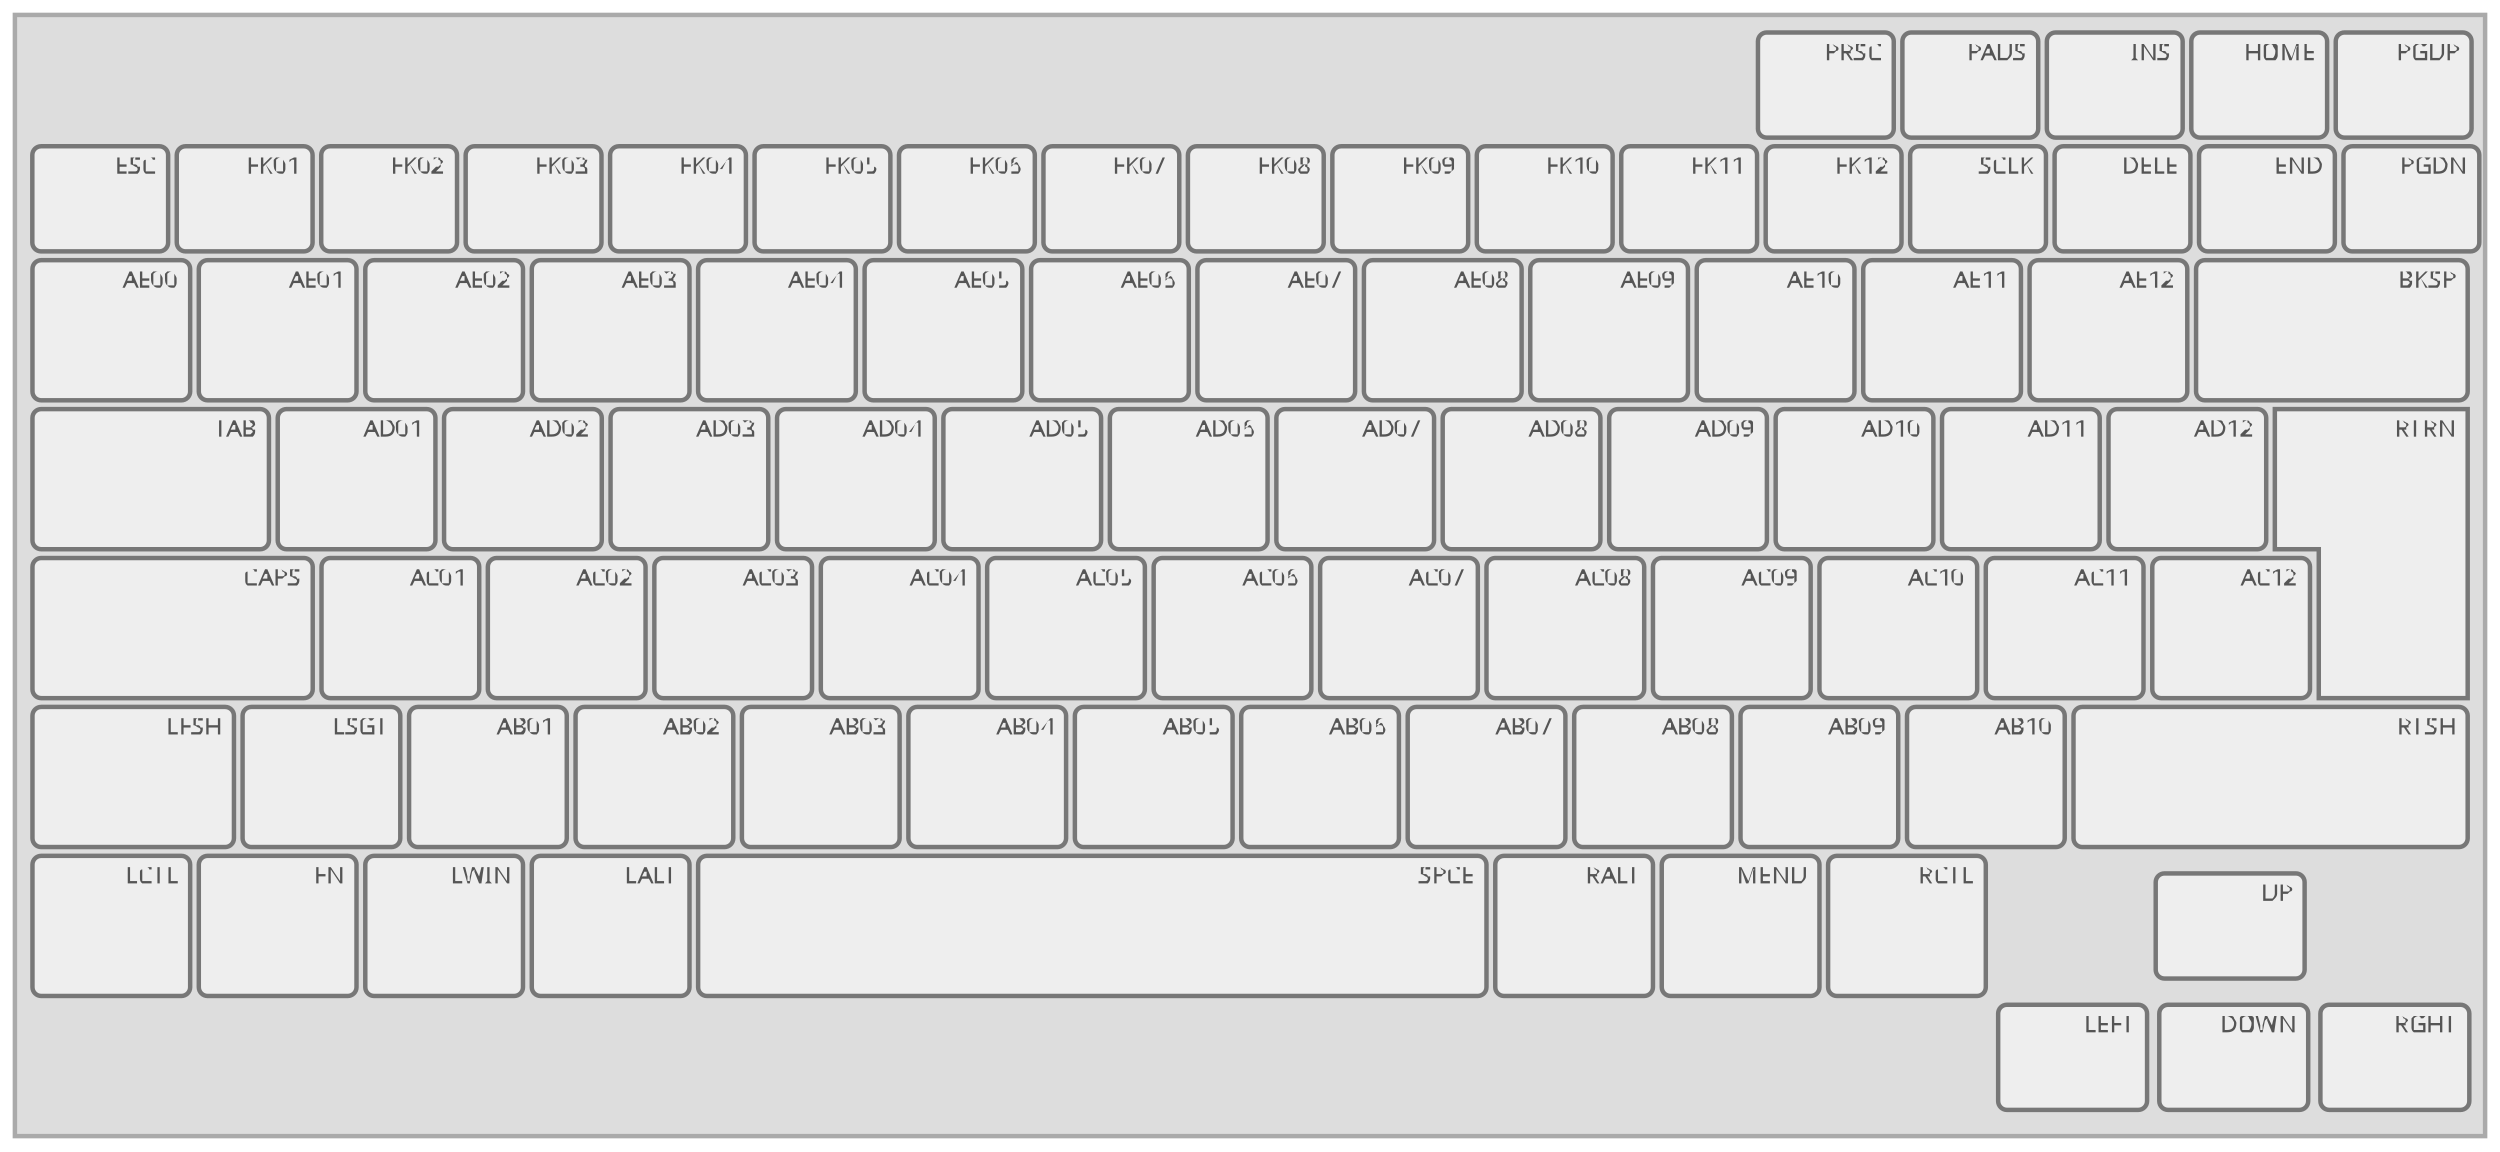
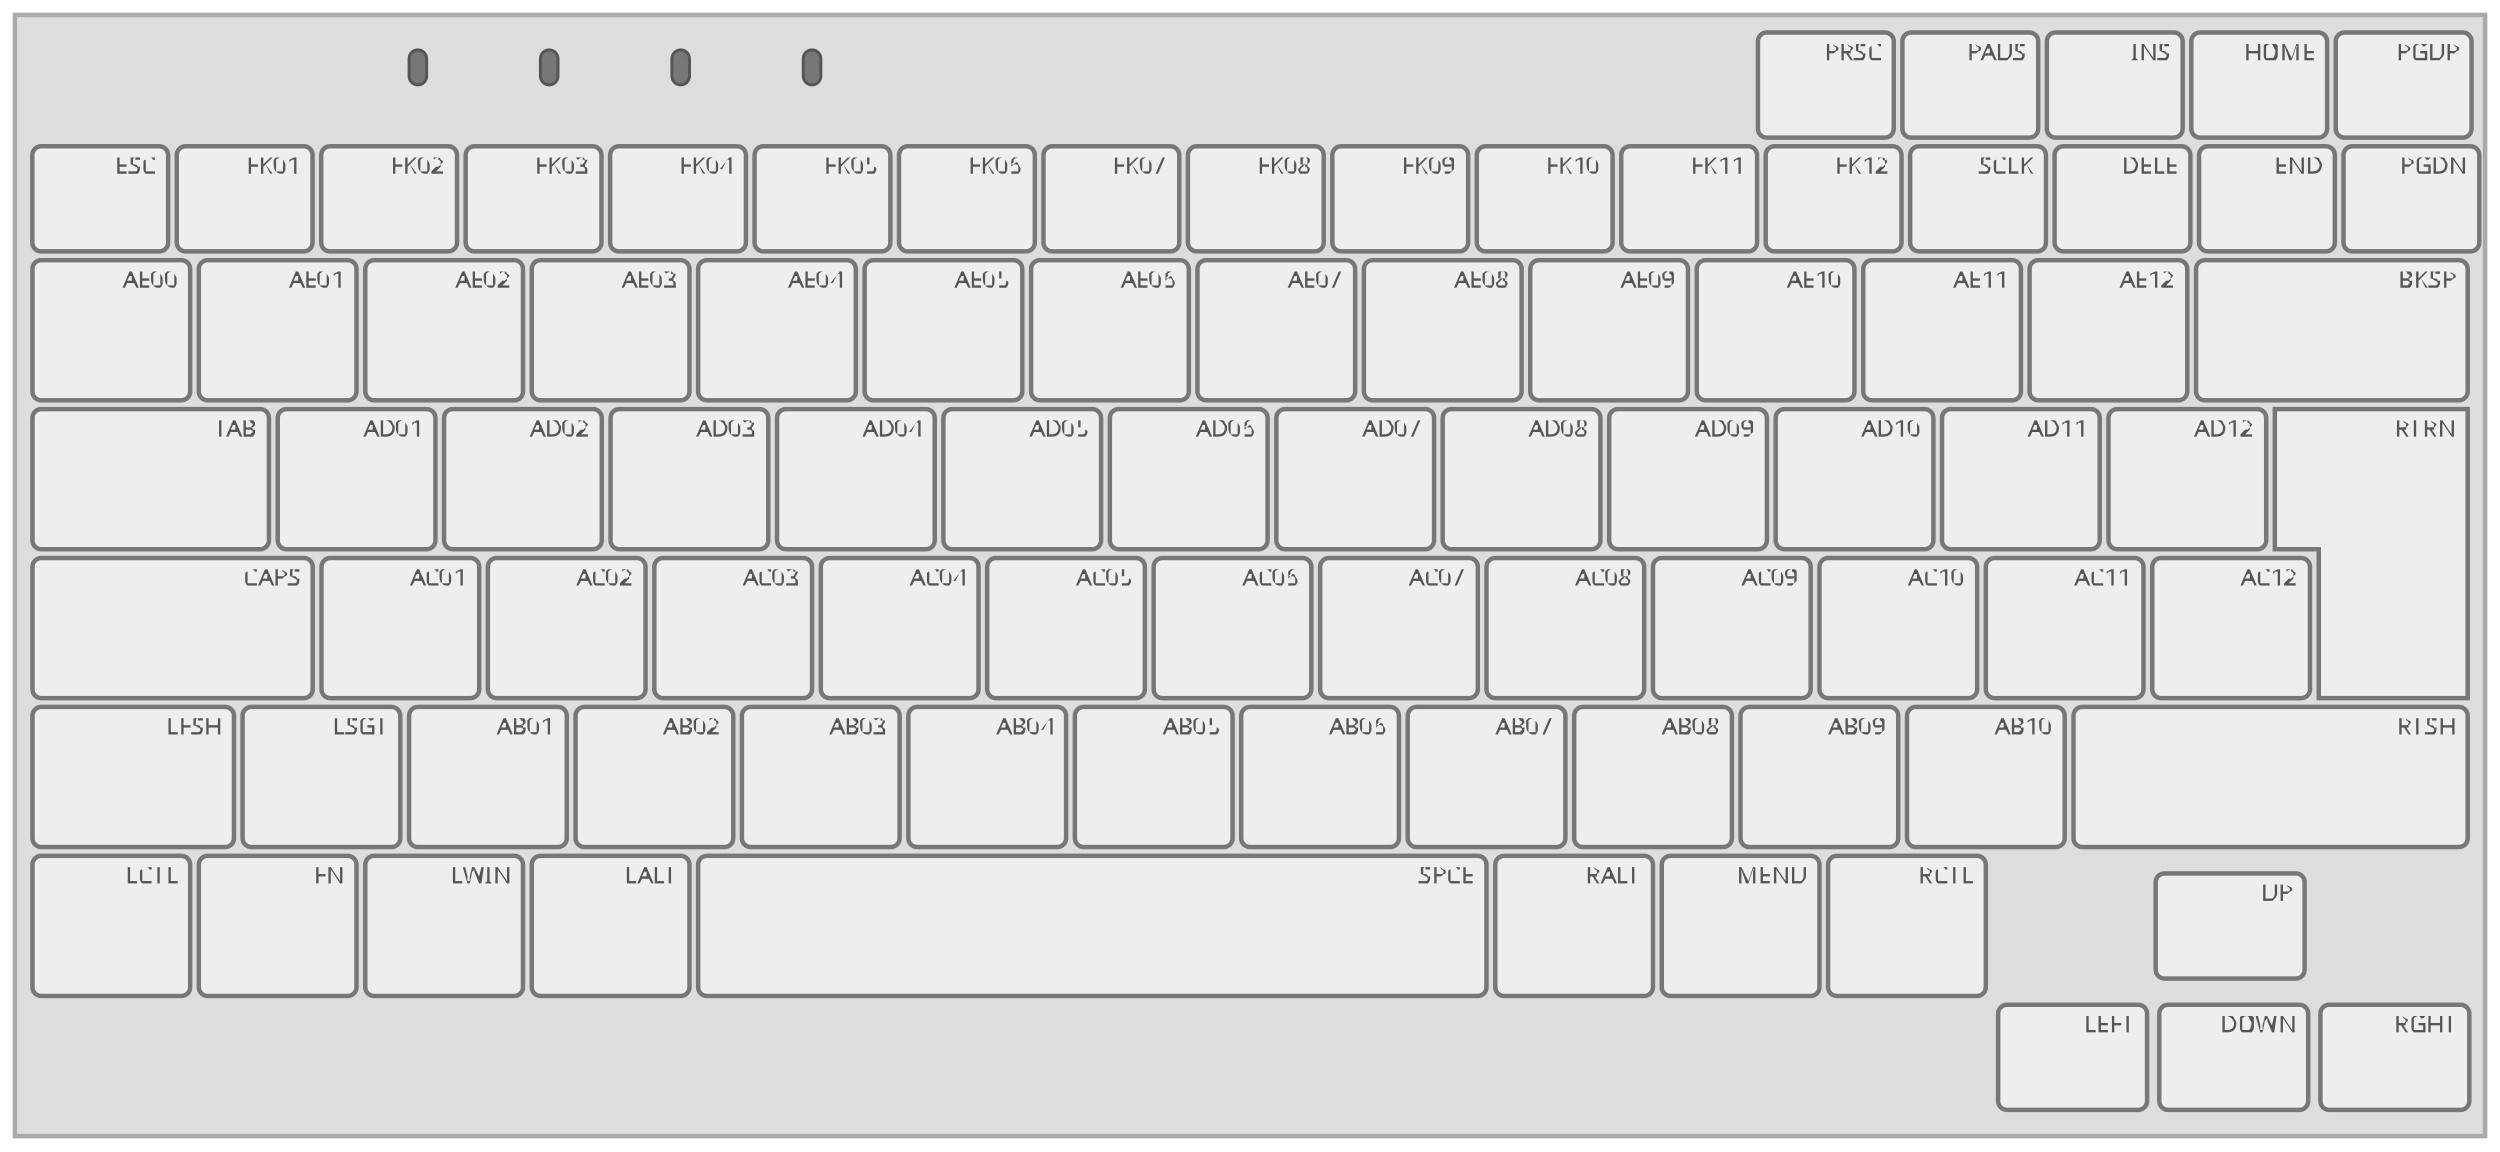
<svg xmlns="http://www.w3.org/2000/svg" width="1007.294" height="463.765" viewBox="-0.1 -0.1 16.788 7.729">
-   <style>.keyboard-frame { fill: var(--doodad-fill, #ddd); stroke: #aaa; stroke-width: 0.03; }.key { fill: var(--key-fill, #eee); stroke: #777; stroke-width: 0.03; }.key-id { fill: var(--key-id-fill, #555); font: 0.16px sans-serif; pointer-events: none; }</style>
+   <style>.keyboard-frame { fill: var(--doodad-fill, #ddd); stroke: #aaa; stroke-width: 0.03; }.key { fill: var(--key-fill, #eee); stroke: #777; stroke-width: 0.03; }.key-id { fill: var(--key-id-fill, #555); font: 0.16px sans-serif; pointer-events: none; }.indicator { fill: var(--indicator-off-fill, #777); stroke: #555; stroke-width: 0.02; }.label { fill: var(--label-fill, #555); font-family: sans-serif; pointer-events: none; }</style>
  <g id="keyboard-geometry">
    <g id="keyboard-decorations">
      <rect class="keyboard-frame" x="0" y="0" width="16.588" height="7.529" />
+       <rect class="indicator" id="indicator-Caps-Lock" x="2.647" y="0.235" width="0.118" height="0.235" rx="0.059" ry="0.059" style="--indicator-off-fill: #1a1a1a" />
+       <rect class="indicator" id="indicator-Num-Lock" x="3.529" y="0.235" width="0.118" height="0.235" rx="0.059" ry="0.059" style="--indicator-off-fill: #1a1a1a" />
+       <rect class="indicator" id="indicator-Scroll-Lock" x="4.412" y="0.235" width="0.118" height="0.235" rx="0.059" ry="0.059" style="--indicator-off-fill: #1a1a1a" />
+       <rect class="indicator" id="indicator-HDDActivity" x="5.294" y="0.235" width="0.118" height="0.235" rx="0.059" ry="0.059" style="--indicator-off-fill: #1a1a1a" />
    </g>
    <g id="keys">
      <g id="key-PRSC" data-key-id="PRSC" data-kbd-keycode="99">
        <rect class="key" x="11.705" y="0.118" width="0.912" height="0.706" rx="0.059" ry="0.059" style="--key-fill: #c4c4c4" />
      </g>
      <g id="key-PAUS" data-key-id="PAUS" data-kbd-keycode="119">
        <rect class="key" x="12.675" y="0.118" width="0.912" height="0.706" rx="0.059" ry="0.059" style="--key-fill: #c4c4c4" />
      </g>
      <g id="key-INS" data-key-id="INS" data-kbd-keycode="110">
        <rect class="key" x="13.645" y="0.118" width="0.912" height="0.706" rx="0.059" ry="0.059" style="--key-fill: #c4c4c4" />
      </g>
      <g id="key-HOME" data-key-id="HOME" data-kbd-keycode="102">
        <rect class="key" x="14.615" y="0.118" width="0.912" height="0.706" rx="0.059" ry="0.059" style="--key-fill: #c4c4c4" />
      </g>
      <g id="key-PGUP" data-key-id="PGUP" data-kbd-keycode="104">
        <rect class="key" x="15.585" y="0.118" width="0.912" height="0.706" rx="0.059" ry="0.059" style="--key-fill: #c4c4c4" />
      </g>
      <g id="key-ESC" data-key-id="ESC" data-kbd-keycode="1">
        <rect class="key" x="0.117" y="0.882" width="0.912" height="0.706" rx="0.059" ry="0.059" style="--key-fill: #c4c4c4" />
      </g>
      <g id="key-FK01" data-key-id="FK01" data-kbd-keycode="59">
        <rect class="key" x="1.087" y="0.882" width="0.912" height="0.706" rx="0.059" ry="0.059" style="--key-fill: #c4c4c4" />
      </g>
      <g id="key-FK02" data-key-id="FK02" data-kbd-keycode="60">
        <rect class="key" x="2.057" y="0.882" width="0.912" height="0.706" rx="0.059" ry="0.059" style="--key-fill: #c4c4c4" />
      </g>
      <g id="key-FK03" data-key-id="FK03" data-kbd-keycode="61">
        <rect class="key" x="3.027" y="0.882" width="0.912" height="0.706" rx="0.059" ry="0.059" style="--key-fill: #c4c4c4" />
      </g>
      <g id="key-FK04" data-key-id="FK04" data-kbd-keycode="62">
        <rect class="key" x="3.997" y="0.882" width="0.912" height="0.706" rx="0.059" ry="0.059" style="--key-fill: #c4c4c4" />
      </g>
      <g id="key-FK05" data-key-id="FK05" data-kbd-keycode="63">
        <rect class="key" x="4.967" y="0.882" width="0.912" height="0.706" rx="0.059" ry="0.059" style="--key-fill: #c4c4c4" />
      </g>
      <g id="key-FK06" data-key-id="FK06" data-kbd-keycode="64">
        <rect class="key" x="5.937" y="0.882" width="0.912" height="0.706" rx="0.059" ry="0.059" style="--key-fill: #c4c4c4" />
      </g>
      <g id="key-FK07" data-key-id="FK07" data-kbd-keycode="65">
        <rect class="key" x="6.907" y="0.882" width="0.912" height="0.706" rx="0.059" ry="0.059" style="--key-fill: #c4c4c4" />
      </g>
      <g id="key-FK08" data-key-id="FK08" data-kbd-keycode="66">
        <rect class="key" x="7.877" y="0.882" width="0.912" height="0.706" rx="0.059" ry="0.059" style="--key-fill: #c4c4c4" />
      </g>
      <g id="key-FK09" data-key-id="FK09" data-kbd-keycode="67">
        <rect class="key" x="8.847" y="0.882" width="0.912" height="0.706" rx="0.059" ry="0.059" style="--key-fill: #c4c4c4" />
      </g>
      <g id="key-FK10" data-key-id="FK10" data-kbd-keycode="68">
        <rect class="key" x="9.817" y="0.882" width="0.912" height="0.706" rx="0.059" ry="0.059" style="--key-fill: #c4c4c4" />
      </g>
      <g id="key-FK11" data-key-id="FK11" data-kbd-keycode="87">
        <rect class="key" x="10.787" y="0.882" width="0.912" height="0.706" rx="0.059" ry="0.059" style="--key-fill: #c4c4c4" />
      </g>
      <g id="key-FK12" data-key-id="FK12" data-kbd-keycode="88">
        <rect class="key" x="11.757" y="0.882" width="0.912" height="0.706" rx="0.059" ry="0.059" style="--key-fill: #c4c4c4" />
      </g>
      <g id="key-SCLK" data-key-id="SCLK" data-kbd-keycode="70">
        <rect class="key" x="12.727" y="0.882" width="0.912" height="0.706" rx="0.059" ry="0.059" style="--key-fill: #c4c4c4" />
      </g>
      <g id="key-DELE" data-key-id="DELE" data-kbd-keycode="111">
        <rect class="key" x="13.697" y="0.882" width="0.912" height="0.706" rx="0.059" ry="0.059" style="--key-fill: #c4c4c4" />
      </g>
      <g id="key-END" data-key-id="END" data-kbd-keycode="107">
        <rect class="key" x="14.667" y="0.882" width="0.912" height="0.706" rx="0.059" ry="0.059" style="--key-fill: #c4c4c4" />
      </g>
      <g id="key-PGDN" data-key-id="PGDN" data-kbd-keycode="109">
        <rect class="key" x="15.637" y="0.882" width="0.912" height="0.706" rx="0.059" ry="0.059" style="--key-fill: #c4c4c4" />
      </g>
      <g id="key-LCTL" data-key-id="LCTL" data-kbd-keycode="29">
        <rect class="key" x="0.118" y="5.647" width="1.059" height="0.941" rx="0.059" ry="0.059" style="--key-fill: #c4c4c4" />
      </g>
      <g id="key-FN" data-key-id="FN" data-kbd-keycode="">
        <rect class="key" x="1.235" y="5.647" width="1.059" height="0.941" rx="0.059" ry="0.059" style="--key-fill: #c4c4c4" />
      </g>
      <g id="key-LWIN" data-key-id="LWIN" data-kbd-keycode="125">
        <rect class="key" x="2.353" y="5.647" width="1.059" height="0.941" rx="0.059" ry="0.059" style="--key-fill: #c4c4c4" />
      </g>
      <g id="key-LALT" data-key-id="LALT" data-kbd-keycode="56">
        <rect class="key" x="3.471" y="5.647" width="1.059" height="0.941" rx="0.059" ry="0.059" style="--key-fill: #c4c4c4" />
      </g>
      <g id="key-SPCE" data-key-id="SPCE" data-kbd-keycode="57">
        <rect class="key" x="4.588" y="5.647" width="5.294" height="0.941" rx="0.059" ry="0.059" style="--key-fill: #c4c4c4" />
      </g>
      <g id="key-RALT" data-key-id="RALT" data-kbd-keycode="100">
        <rect class="key" x="9.941" y="5.647" width="1.059" height="0.941" rx="0.059" ry="0.059" style="--key-fill: #c4c4c4" />
      </g>
      <g id="key-MENU" data-key-id="MENU" data-kbd-keycode="127">
        <rect class="key" x="11.059" y="5.647" width="1.059" height="0.941" rx="0.059" ry="0.059" style="--key-fill: #c4c4c4" />
      </g>
      <g id="key-RCTL" data-key-id="RCTL" data-kbd-keycode="97">
        <rect class="key" x="12.176" y="5.647" width="1.059" height="0.941" rx="0.059" ry="0.059" style="--key-fill: #c4c4c4" />
      </g>
      <g id="key-UP" data-key-id="UP" data-kbd-keycode="103">
        <rect class="key" x="14.376" y="5.765" width="1" height="0.706" rx="0.059" ry="0.059" style="--key-fill: #c4c4c4" />
      </g>
      <g id="key-LEFT" data-key-id="LEFT" data-kbd-keycode="105">
        <rect class="key" x="13.318" y="6.647" width="1" height="0.706" rx="0.059" ry="0.059" style="--key-fill: #c4c4c4" />
      </g>
      <g id="key-DOWN" data-key-id="DOWN" data-kbd-keycode="108">
        <rect class="key" x="14.4" y="6.647" width="1" height="0.706" rx="0.059" ry="0.059" style="--key-fill: #c4c4c4" />
      </g>
      <g id="key-RGHT" data-key-id="RGHT" data-kbd-keycode="106">
        <rect class="key" x="15.482" y="6.647" width="1" height="0.706" rx="0.059" ry="0.059" style="--key-fill: #c4c4c4" />
      </g>
      <g id="key-AE00" data-key-id="AE00" data-kbd-keycode="41">
        <rect class="key" x="0.118" y="1.647" width="1.059" height="0.941" rx="0.059" ry="0.059" style="--key-fill: #c4c4c4" />
      </g>
      <g id="key-AE01" data-key-id="AE01" data-kbd-keycode="2">
        <rect class="key" x="1.235" y="1.647" width="1.059" height="0.941" rx="0.059" ry="0.059" style="--key-fill: #c4c4c4" />
      </g>
      <g id="key-AE02" data-key-id="AE02" data-kbd-keycode="3">
        <rect class="key" x="2.353" y="1.647" width="1.059" height="0.941" rx="0.059" ry="0.059" style="--key-fill: #c4c4c4" />
      </g>
      <g id="key-AE03" data-key-id="AE03" data-kbd-keycode="4">
        <rect class="key" x="3.471" y="1.647" width="1.059" height="0.941" rx="0.059" ry="0.059" style="--key-fill: #c4c4c4" />
      </g>
      <g id="key-AE04" data-key-id="AE04" data-kbd-keycode="5">
        <rect class="key" x="4.588" y="1.647" width="1.059" height="0.941" rx="0.059" ry="0.059" style="--key-fill: #c4c4c4" />
      </g>
      <g id="key-AE05" data-key-id="AE05" data-kbd-keycode="6">
        <rect class="key" x="5.706" y="1.647" width="1.059" height="0.941" rx="0.059" ry="0.059" style="--key-fill: #c4c4c4" />
      </g>
      <g id="key-AE06" data-key-id="AE06" data-kbd-keycode="7">
        <rect class="key" x="6.824" y="1.647" width="1.059" height="0.941" rx="0.059" ry="0.059" style="--key-fill: #c4c4c4" />
      </g>
      <g id="key-AE07" data-key-id="AE07" data-kbd-keycode="8">
        <rect class="key" x="7.941" y="1.647" width="1.059" height="0.941" rx="0.059" ry="0.059" style="--key-fill: #c4c4c4" />
      </g>
      <g id="key-AE08" data-key-id="AE08" data-kbd-keycode="9">
        <rect class="key" x="9.059" y="1.647" width="1.059" height="0.941" rx="0.059" ry="0.059" style="--key-fill: #c4c4c4" />
      </g>
      <g id="key-AE09" data-key-id="AE09" data-kbd-keycode="10">
        <rect class="key" x="10.176" y="1.647" width="1.059" height="0.941" rx="0.059" ry="0.059" style="--key-fill: #c4c4c4" />
      </g>
      <g id="key-AE10" data-key-id="AE10" data-kbd-keycode="11">
        <rect class="key" x="11.294" y="1.647" width="1.059" height="0.941" rx="0.059" ry="0.059" style="--key-fill: #c4c4c4" />
      </g>
      <g id="key-AE11" data-key-id="AE11" data-kbd-keycode="12">
        <rect class="key" x="12.412" y="1.647" width="1.059" height="0.941" rx="0.059" ry="0.059" style="--key-fill: #c4c4c4" />
      </g>
      <g id="key-AE12" data-key-id="AE12" data-kbd-keycode="13">
        <rect class="key" x="13.529" y="1.647" width="1.059" height="0.941" rx="0.059" ry="0.059" style="--key-fill: #c4c4c4" />
      </g>
      <g id="key-BKSP" data-key-id="BKSP" data-kbd-keycode="14">
        <rect class="key" x="14.647" y="1.647" width="1.824" height="0.941" rx="0.059" ry="0.059" style="--key-fill: #c4c4c4" />
      </g>
      <g id="key-TAB" data-key-id="TAB" data-kbd-keycode="15">
        <rect class="key" x="0.118" y="2.647" width="1.588" height="0.941" rx="0.059" ry="0.059" style="--key-fill: #c4c4c4" />
      </g>
      <g id="key-AD01" data-key-id="AD01" data-kbd-keycode="16">
        <rect class="key" x="1.765" y="2.647" width="1.059" height="0.941" rx="0.059" ry="0.059" style="--key-fill: #c4c4c4" />
      </g>
      <g id="key-AD02" data-key-id="AD02" data-kbd-keycode="17">
        <rect class="key" x="2.882" y="2.647" width="1.059" height="0.941" rx="0.059" ry="0.059" style="--key-fill: #c4c4c4" />
      </g>
      <g id="key-AD03" data-key-id="AD03" data-kbd-keycode="18">
        <rect class="key" x="4" y="2.647" width="1.059" height="0.941" rx="0.059" ry="0.059" style="--key-fill: #c4c4c4" />
      </g>
      <g id="key-AD04" data-key-id="AD04" data-kbd-keycode="19">
        <rect class="key" x="5.118" y="2.647" width="1.059" height="0.941" rx="0.059" ry="0.059" style="--key-fill: #c4c4c4" />
      </g>
      <g id="key-AD05" data-key-id="AD05" data-kbd-keycode="20">
        <rect class="key" x="6.235" y="2.647" width="1.059" height="0.941" rx="0.059" ry="0.059" style="--key-fill: #c4c4c4" />
      </g>
      <g id="key-AD06" data-key-id="AD06" data-kbd-keycode="21">
        <rect class="key" x="7.353" y="2.647" width="1.059" height="0.941" rx="0.059" ry="0.059" style="--key-fill: #c4c4c4" />
      </g>
      <g id="key-AD07" data-key-id="AD07" data-kbd-keycode="22">
        <rect class="key" x="8.471" y="2.647" width="1.059" height="0.941" rx="0.059" ry="0.059" style="--key-fill: #c4c4c4" />
      </g>
      <g id="key-AD08" data-key-id="AD08" data-kbd-keycode="23">
        <rect class="key" x="9.588" y="2.647" width="1.059" height="0.941" rx="0.059" ry="0.059" style="--key-fill: #c4c4c4" />
      </g>
      <g id="key-AD09" data-key-id="AD09" data-kbd-keycode="24">
        <rect class="key" x="10.706" y="2.647" width="1.059" height="0.941" rx="0.059" ry="0.059" style="--key-fill: #c4c4c4" />
      </g>
      <g id="key-AD10" data-key-id="AD10" data-kbd-keycode="25">
        <rect class="key" x="11.824" y="2.647" width="1.059" height="0.941" rx="0.059" ry="0.059" style="--key-fill: #c4c4c4" />
      </g>
      <g id="key-AD11" data-key-id="AD11" data-kbd-keycode="26">
        <rect class="key" x="12.941" y="2.647" width="1.059" height="0.941" rx="0.059" ry="0.059" style="--key-fill: #c4c4c4" />
      </g>
      <g id="key-AD12" data-key-id="AD12" data-kbd-keycode="27">
        <rect class="key" x="14.059" y="2.647" width="1.059" height="0.941" rx="0.059" ry="0.059" style="--key-fill: #c4c4c4" />
      </g>
      <g id="key-RTRN" data-key-id="RTRN" data-kbd-keycode="28">
        <polygon class="key" points="16.471,2.647 16.471,4.588 15.471,4.588 15.471,3.588 15.176,3.588 15.176,2.647" style="--key-fill: #c4c4c4" />
      </g>
      <g id="key-CAPS" data-key-id="CAPS" data-kbd-keycode="58">
        <rect class="key" x="0.118" y="3.647" width="1.882" height="0.941" rx="0.059" ry="0.059" style="--key-fill: #c4c4c4" />
      </g>
      <g id="key-AC01" data-key-id="AC01" data-kbd-keycode="30">
        <rect class="key" x="2.059" y="3.647" width="1.059" height="0.941" rx="0.059" ry="0.059" style="--key-fill: #c4c4c4" />
      </g>
      <g id="key-AC02" data-key-id="AC02" data-kbd-keycode="31">
        <rect class="key" x="3.176" y="3.647" width="1.059" height="0.941" rx="0.059" ry="0.059" style="--key-fill: #c4c4c4" />
      </g>
      <g id="key-AC03" data-key-id="AC03" data-kbd-keycode="32">
        <rect class="key" x="4.294" y="3.647" width="1.059" height="0.941" rx="0.059" ry="0.059" style="--key-fill: #c4c4c4" />
      </g>
      <g id="key-AC04" data-key-id="AC04" data-kbd-keycode="33">
        <rect class="key" x="5.412" y="3.647" width="1.059" height="0.941" rx="0.059" ry="0.059" style="--key-fill: #c4c4c4" />
      </g>
      <g id="key-AC05" data-key-id="AC05" data-kbd-keycode="34">
        <rect class="key" x="6.529" y="3.647" width="1.059" height="0.941" rx="0.059" ry="0.059" style="--key-fill: #c4c4c4" />
      </g>
      <g id="key-AC06" data-key-id="AC06" data-kbd-keycode="35">
        <rect class="key" x="7.647" y="3.647" width="1.059" height="0.941" rx="0.059" ry="0.059" style="--key-fill: #c4c4c4" />
      </g>
      <g id="key-AC07" data-key-id="AC07" data-kbd-keycode="36">
        <rect class="key" x="8.765" y="3.647" width="1.059" height="0.941" rx="0.059" ry="0.059" style="--key-fill: #c4c4c4" />
      </g>
      <g id="key-AC08" data-key-id="AC08" data-kbd-keycode="37">
        <rect class="key" x="9.882" y="3.647" width="1.059" height="0.941" rx="0.059" ry="0.059" style="--key-fill: #c4c4c4" />
      </g>
      <g id="key-AC09" data-key-id="AC09" data-kbd-keycode="38">
        <rect class="key" x="11" y="3.647" width="1.059" height="0.941" rx="0.059" ry="0.059" style="--key-fill: #c4c4c4" />
      </g>
      <g id="key-AC10" data-key-id="AC10" data-kbd-keycode="39">
        <rect class="key" x="12.118" y="3.647" width="1.059" height="0.941" rx="0.059" ry="0.059" style="--key-fill: #c4c4c4" />
      </g>
      <g id="key-AC11" data-key-id="AC11" data-kbd-keycode="40">
        <rect class="key" x="13.235" y="3.647" width="1.059" height="0.941" rx="0.059" ry="0.059" style="--key-fill: #c4c4c4" />
      </g>
      <g id="key-AC12" data-key-id="AC12" data-kbd-keycode="43">
        <rect class="key" x="14.353" y="3.647" width="1.059" height="0.941" rx="0.059" ry="0.059" style="--key-fill: #c4c4c4" />
      </g>
      <g id="key-LFSH" data-key-id="LFSH" data-kbd-keycode="42">
        <rect class="key" x="0.118" y="4.647" width="1.353" height="0.941" rx="0.059" ry="0.059" style="--key-fill: #c4c4c4" />
      </g>
      <g id="key-LSGT" data-key-id="LSGT" data-kbd-keycode="86">
        <rect class="key" x="1.529" y="4.647" width="1.059" height="0.941" rx="0.059" ry="0.059" style="--key-fill: #c4c4c4" />
      </g>
      <g id="key-AB01" data-key-id="AB01" data-kbd-keycode="44">
        <rect class="key" x="2.647" y="4.647" width="1.059" height="0.941" rx="0.059" ry="0.059" style="--key-fill: #c4c4c4" />
      </g>
      <g id="key-AB02" data-key-id="AB02" data-kbd-keycode="45">
        <rect class="key" x="3.765" y="4.647" width="1.059" height="0.941" rx="0.059" ry="0.059" style="--key-fill: #c4c4c4" />
      </g>
      <g id="key-AB03" data-key-id="AB03" data-kbd-keycode="46">
        <rect class="key" x="4.882" y="4.647" width="1.059" height="0.941" rx="0.059" ry="0.059" style="--key-fill: #c4c4c4" />
      </g>
      <g id="key-AB04" data-key-id="AB04" data-kbd-keycode="47">
        <rect class="key" x="6" y="4.647" width="1.059" height="0.941" rx="0.059" ry="0.059" style="--key-fill: #c4c4c4" />
      </g>
      <g id="key-AB05" data-key-id="AB05" data-kbd-keycode="48">
        <rect class="key" x="7.118" y="4.647" width="1.059" height="0.941" rx="0.059" ry="0.059" style="--key-fill: #c4c4c4" />
      </g>
      <g id="key-AB06" data-key-id="AB06" data-kbd-keycode="49">
        <rect class="key" x="8.235" y="4.647" width="1.059" height="0.941" rx="0.059" ry="0.059" style="--key-fill: #c4c4c4" />
      </g>
      <g id="key-AB07" data-key-id="AB07" data-kbd-keycode="50">
        <rect class="key" x="9.353" y="4.647" width="1.059" height="0.941" rx="0.059" ry="0.059" style="--key-fill: #c4c4c4" />
      </g>
      <g id="key-AB08" data-key-id="AB08" data-kbd-keycode="51">
        <rect class="key" x="10.471" y="4.647" width="1.059" height="0.941" rx="0.059" ry="0.059" style="--key-fill: #c4c4c4" />
      </g>
      <g id="key-AB09" data-key-id="AB09" data-kbd-keycode="52">
        <rect class="key" x="11.588" y="4.647" width="1.059" height="0.941" rx="0.059" ry="0.059" style="--key-fill: #c4c4c4" />
      </g>
      <g id="key-AB10" data-key-id="AB10" data-kbd-keycode="53">
        <rect class="key" x="12.706" y="4.647" width="1.059" height="0.941" rx="0.059" ry="0.059" style="--key-fill: #c4c4c4" />
      </g>
      <g id="key-RTSH" data-key-id="RTSH" data-kbd-keycode="54">
        <rect class="key" x="13.824" y="4.647" width="2.647" height="0.941" rx="0.059" ry="0.059" style="--key-fill: #c4c4c4" />
      </g>
    </g>
  </g>
  <g id="factory-legends">
    <text class="key-id" x="12.537" y="0.178" text-anchor="end" dominant-baseline="hanging" style="--key-id-fill: #555">PRSC</text>
    <text class="key-id" x="13.507" y="0.178" text-anchor="end" dominant-baseline="hanging" style="--key-id-fill: #555">PAUS</text>
    <text class="key-id" x="14.477" y="0.178" text-anchor="end" dominant-baseline="hanging" style="--key-id-fill: #555">INS</text>
    <text class="key-id" x="15.447" y="0.178" text-anchor="end" dominant-baseline="hanging" style="--key-id-fill: #555">HOME</text>
    <text class="key-id" x="16.417" y="0.178" text-anchor="end" dominant-baseline="hanging" style="--key-id-fill: #555">PGUP</text>
    <text class="key-id" x="0.949" y="0.942" text-anchor="end" dominant-baseline="hanging" style="--key-id-fill: #555">ESC</text>
    <text class="key-id" x="1.919" y="0.942" text-anchor="end" dominant-baseline="hanging" style="--key-id-fill: #555">FK01</text>
    <text class="key-id" x="2.889" y="0.942" text-anchor="end" dominant-baseline="hanging" style="--key-id-fill: #555">FK02</text>
    <text class="key-id" x="3.859" y="0.942" text-anchor="end" dominant-baseline="hanging" style="--key-id-fill: #555">FK03</text>
    <text class="key-id" x="4.829" y="0.942" text-anchor="end" dominant-baseline="hanging" style="--key-id-fill: #555">FK04</text>
    <text class="key-id" x="5.799" y="0.942" text-anchor="end" dominant-baseline="hanging" style="--key-id-fill: #555">FK05</text>
    <text class="key-id" x="6.769" y="0.942" text-anchor="end" dominant-baseline="hanging" style="--key-id-fill: #555">FK06</text>
    <text class="key-id" x="7.739" y="0.942" text-anchor="end" dominant-baseline="hanging" style="--key-id-fill: #555">FK07</text>
    <text class="key-id" x="8.709" y="0.942" text-anchor="end" dominant-baseline="hanging" style="--key-id-fill: #555">FK08</text>
    <text class="key-id" x="9.679" y="0.942" text-anchor="end" dominant-baseline="hanging" style="--key-id-fill: #555">FK09</text>
    <text class="key-id" x="10.649" y="0.942" text-anchor="end" dominant-baseline="hanging" style="--key-id-fill: #555">FK10</text>
    <text class="key-id" x="11.619" y="0.942" text-anchor="end" dominant-baseline="hanging" style="--key-id-fill: #555">FK11</text>
    <text class="key-id" x="12.589" y="0.942" text-anchor="end" dominant-baseline="hanging" style="--key-id-fill: #555">FK12</text>
    <text class="key-id" x="13.559" y="0.942" text-anchor="end" dominant-baseline="hanging" style="--key-id-fill: #555">SCLK</text>
    <text class="key-id" x="14.529" y="0.942" text-anchor="end" dominant-baseline="hanging" style="--key-id-fill: #555">DELE</text>
    <text class="key-id" x="15.499" y="0.942" text-anchor="end" dominant-baseline="hanging" style="--key-id-fill: #555">END</text>
    <text class="key-id" x="16.469" y="0.942" text-anchor="end" dominant-baseline="hanging" style="--key-id-fill: #555">PGDN</text>
    <text class="key-id" x="1.096" y="5.707" text-anchor="end" dominant-baseline="hanging" style="--key-id-fill: #555">LCTL</text>
    <text class="key-id" x="2.214" y="5.707" text-anchor="end" dominant-baseline="hanging" style="--key-id-fill: #555">FN</text>
    <text class="key-id" x="3.332" y="5.707" text-anchor="end" dominant-baseline="hanging" style="--key-id-fill: #555">LWIN</text>
    <text class="key-id" x="4.449" y="5.707" text-anchor="end" dominant-baseline="hanging" style="--key-id-fill: #555">LALT</text>
    <text class="key-id" x="9.802" y="5.707" text-anchor="end" dominant-baseline="hanging" style="--key-id-fill: #555">SPCE</text>
    <text class="key-id" x="10.92" y="5.707" text-anchor="end" dominant-baseline="hanging" style="--key-id-fill: #555">RALT</text>
    <text class="key-id" x="12.038" y="5.707" text-anchor="end" dominant-baseline="hanging" style="--key-id-fill: #555">MENU</text>
    <text class="key-id" x="13.155" y="5.707" text-anchor="end" dominant-baseline="hanging" style="--key-id-fill: #555">RCTL</text>
    <text class="key-id" x="15.296" y="5.825" text-anchor="end" dominant-baseline="hanging" style="--key-id-fill: #555">UP</text>
    <text class="key-id" x="14.238" y="6.707" text-anchor="end" dominant-baseline="hanging" style="--key-id-fill: #555">LEFT</text>
    <text class="key-id" x="15.32" y="6.707" text-anchor="end" dominant-baseline="hanging" style="--key-id-fill: #555">DOWN</text>
    <text class="key-id" x="16.402" y="6.707" text-anchor="end" dominant-baseline="hanging" style="--key-id-fill: #555">RGHT</text>
    <text class="key-id" x="1.096" y="1.707" text-anchor="end" dominant-baseline="hanging" style="--key-id-fill: #555">AE00</text>
    <text class="key-id" x="2.214" y="1.707" text-anchor="end" dominant-baseline="hanging" style="--key-id-fill: #555">AE01</text>
    <text class="key-id" x="3.332" y="1.707" text-anchor="end" dominant-baseline="hanging" style="--key-id-fill: #555">AE02</text>
    <text class="key-id" x="4.449" y="1.707" text-anchor="end" dominant-baseline="hanging" style="--key-id-fill: #555">AE03</text>
    <text class="key-id" x="5.567" y="1.707" text-anchor="end" dominant-baseline="hanging" style="--key-id-fill: #555">AE04</text>
    <text class="key-id" x="6.685" y="1.707" text-anchor="end" dominant-baseline="hanging" style="--key-id-fill: #555">AE05</text>
    <text class="key-id" x="7.802" y="1.707" text-anchor="end" dominant-baseline="hanging" style="--key-id-fill: #555">AE06</text>
    <text class="key-id" x="8.92" y="1.707" text-anchor="end" dominant-baseline="hanging" style="--key-id-fill: #555">AE07</text>
    <text class="key-id" x="10.038" y="1.707" text-anchor="end" dominant-baseline="hanging" style="--key-id-fill: #555">AE08</text>
    <text class="key-id" x="11.155" y="1.707" text-anchor="end" dominant-baseline="hanging" style="--key-id-fill: #555">AE09</text>
    <text class="key-id" x="12.273" y="1.707" text-anchor="end" dominant-baseline="hanging" style="--key-id-fill: #555">AE10</text>
    <text class="key-id" x="13.391" y="1.707" text-anchor="end" dominant-baseline="hanging" style="--key-id-fill: #555">AE11</text>
    <text class="key-id" x="14.508" y="1.707" text-anchor="end" dominant-baseline="hanging" style="--key-id-fill: #555">AE12</text>
    <text class="key-id" x="16.391" y="1.707" text-anchor="end" dominant-baseline="hanging" style="--key-id-fill: #555">BKSP</text>
    <text class="key-id" x="1.626" y="2.707" text-anchor="end" dominant-baseline="hanging" style="--key-id-fill: #555">TAB</text>
    <text class="key-id" x="2.744" y="2.707" text-anchor="end" dominant-baseline="hanging" style="--key-id-fill: #555">AD01</text>
    <text class="key-id" x="3.861" y="2.707" text-anchor="end" dominant-baseline="hanging" style="--key-id-fill: #555">AD02</text>
    <text class="key-id" x="4.979" y="2.707" text-anchor="end" dominant-baseline="hanging" style="--key-id-fill: #555">AD03</text>
    <text class="key-id" x="6.096" y="2.707" text-anchor="end" dominant-baseline="hanging" style="--key-id-fill: #555">AD04</text>
    <text class="key-id" x="7.214" y="2.707" text-anchor="end" dominant-baseline="hanging" style="--key-id-fill: #555">AD05</text>
    <text class="key-id" x="8.332" y="2.707" text-anchor="end" dominant-baseline="hanging" style="--key-id-fill: #555">AD06</text>
    <text class="key-id" x="9.449" y="2.707" text-anchor="end" dominant-baseline="hanging" style="--key-id-fill: #555">AD07</text>
    <text class="key-id" x="10.567" y="2.707" text-anchor="end" dominant-baseline="hanging" style="--key-id-fill: #555">AD08</text>
    <text class="key-id" x="11.685" y="2.707" text-anchor="end" dominant-baseline="hanging" style="--key-id-fill: #555">AD09</text>
    <text class="key-id" x="12.802" y="2.707" text-anchor="end" dominant-baseline="hanging" style="--key-id-fill: #555">AD10</text>
    <text class="key-id" x="13.92" y="2.707" text-anchor="end" dominant-baseline="hanging" style="--key-id-fill: #555">AD11</text>
    <text class="key-id" x="15.038" y="2.707" text-anchor="end" dominant-baseline="hanging" style="--key-id-fill: #555">AD12</text>
    <text class="key-id" x="16.391" y="2.707" text-anchor="end" dominant-baseline="hanging" style="--key-id-fill: #555">RTRN</text>
    <text class="key-id" x="1.92" y="3.707" text-anchor="end" dominant-baseline="hanging" style="--key-id-fill: #555">CAPS</text>
    <text class="key-id" x="3.038" y="3.707" text-anchor="end" dominant-baseline="hanging" style="--key-id-fill: #555">AC01</text>
    <text class="key-id" x="4.155" y="3.707" text-anchor="end" dominant-baseline="hanging" style="--key-id-fill: #555">AC02</text>
    <text class="key-id" x="5.273" y="3.707" text-anchor="end" dominant-baseline="hanging" style="--key-id-fill: #555">AC03</text>
    <text class="key-id" x="6.391" y="3.707" text-anchor="end" dominant-baseline="hanging" style="--key-id-fill: #555">AC04</text>
    <text class="key-id" x="7.508" y="3.707" text-anchor="end" dominant-baseline="hanging" style="--key-id-fill: #555">AC05</text>
    <text class="key-id" x="8.626" y="3.707" text-anchor="end" dominant-baseline="hanging" style="--key-id-fill: #555">AC06</text>
    <text class="key-id" x="9.744" y="3.707" text-anchor="end" dominant-baseline="hanging" style="--key-id-fill: #555">AC07</text>
    <text class="key-id" x="10.861" y="3.707" text-anchor="end" dominant-baseline="hanging" style="--key-id-fill: #555">AC08</text>
    <text class="key-id" x="11.979" y="3.707" text-anchor="end" dominant-baseline="hanging" style="--key-id-fill: #555">AC09</text>
    <text class="key-id" x="13.096" y="3.707" text-anchor="end" dominant-baseline="hanging" style="--key-id-fill: #555">AC10</text>
    <text class="key-id" x="14.214" y="3.707" text-anchor="end" dominant-baseline="hanging" style="--key-id-fill: #555">AC11</text>
    <text class="key-id" x="15.332" y="3.707" text-anchor="end" dominant-baseline="hanging" style="--key-id-fill: #555">AC12</text>
    <text class="key-id" x="1.391" y="4.707" text-anchor="end" dominant-baseline="hanging" style="--key-id-fill: #555">LFSH</text>
    <text class="key-id" x="2.508" y="4.707" text-anchor="end" dominant-baseline="hanging" style="--key-id-fill: #555">LSGT</text>
    <text class="key-id" x="3.626" y="4.707" text-anchor="end" dominant-baseline="hanging" style="--key-id-fill: #555">AB01</text>
    <text class="key-id" x="4.744" y="4.707" text-anchor="end" dominant-baseline="hanging" style="--key-id-fill: #555">AB02</text>
    <text class="key-id" x="5.861" y="4.707" text-anchor="end" dominant-baseline="hanging" style="--key-id-fill: #555">AB03</text>
    <text class="key-id" x="6.979" y="4.707" text-anchor="end" dominant-baseline="hanging" style="--key-id-fill: #555">AB04</text>
    <text class="key-id" x="8.096" y="4.707" text-anchor="end" dominant-baseline="hanging" style="--key-id-fill: #555">AB05</text>
    <text class="key-id" x="9.214" y="4.707" text-anchor="end" dominant-baseline="hanging" style="--key-id-fill: #555">AB06</text>
    <text class="key-id" x="10.332" y="4.707" text-anchor="end" dominant-baseline="hanging" style="--key-id-fill: #555">AB07</text>
    <text class="key-id" x="11.449" y="4.707" text-anchor="end" dominant-baseline="hanging" style="--key-id-fill: #555">AB08</text>
    <text class="key-id" x="12.567" y="4.707" text-anchor="end" dominant-baseline="hanging" style="--key-id-fill: #555">AB09</text>
    <text class="key-id" x="13.685" y="4.707" text-anchor="end" dominant-baseline="hanging" style="--key-id-fill: #555">AB10</text>
    <text class="key-id" x="16.391" y="4.707" text-anchor="end" dominant-baseline="hanging" style="--key-id-fill: #555">RTSH</text>
  </g>
  <g id="overlay-legends" />
</svg>
